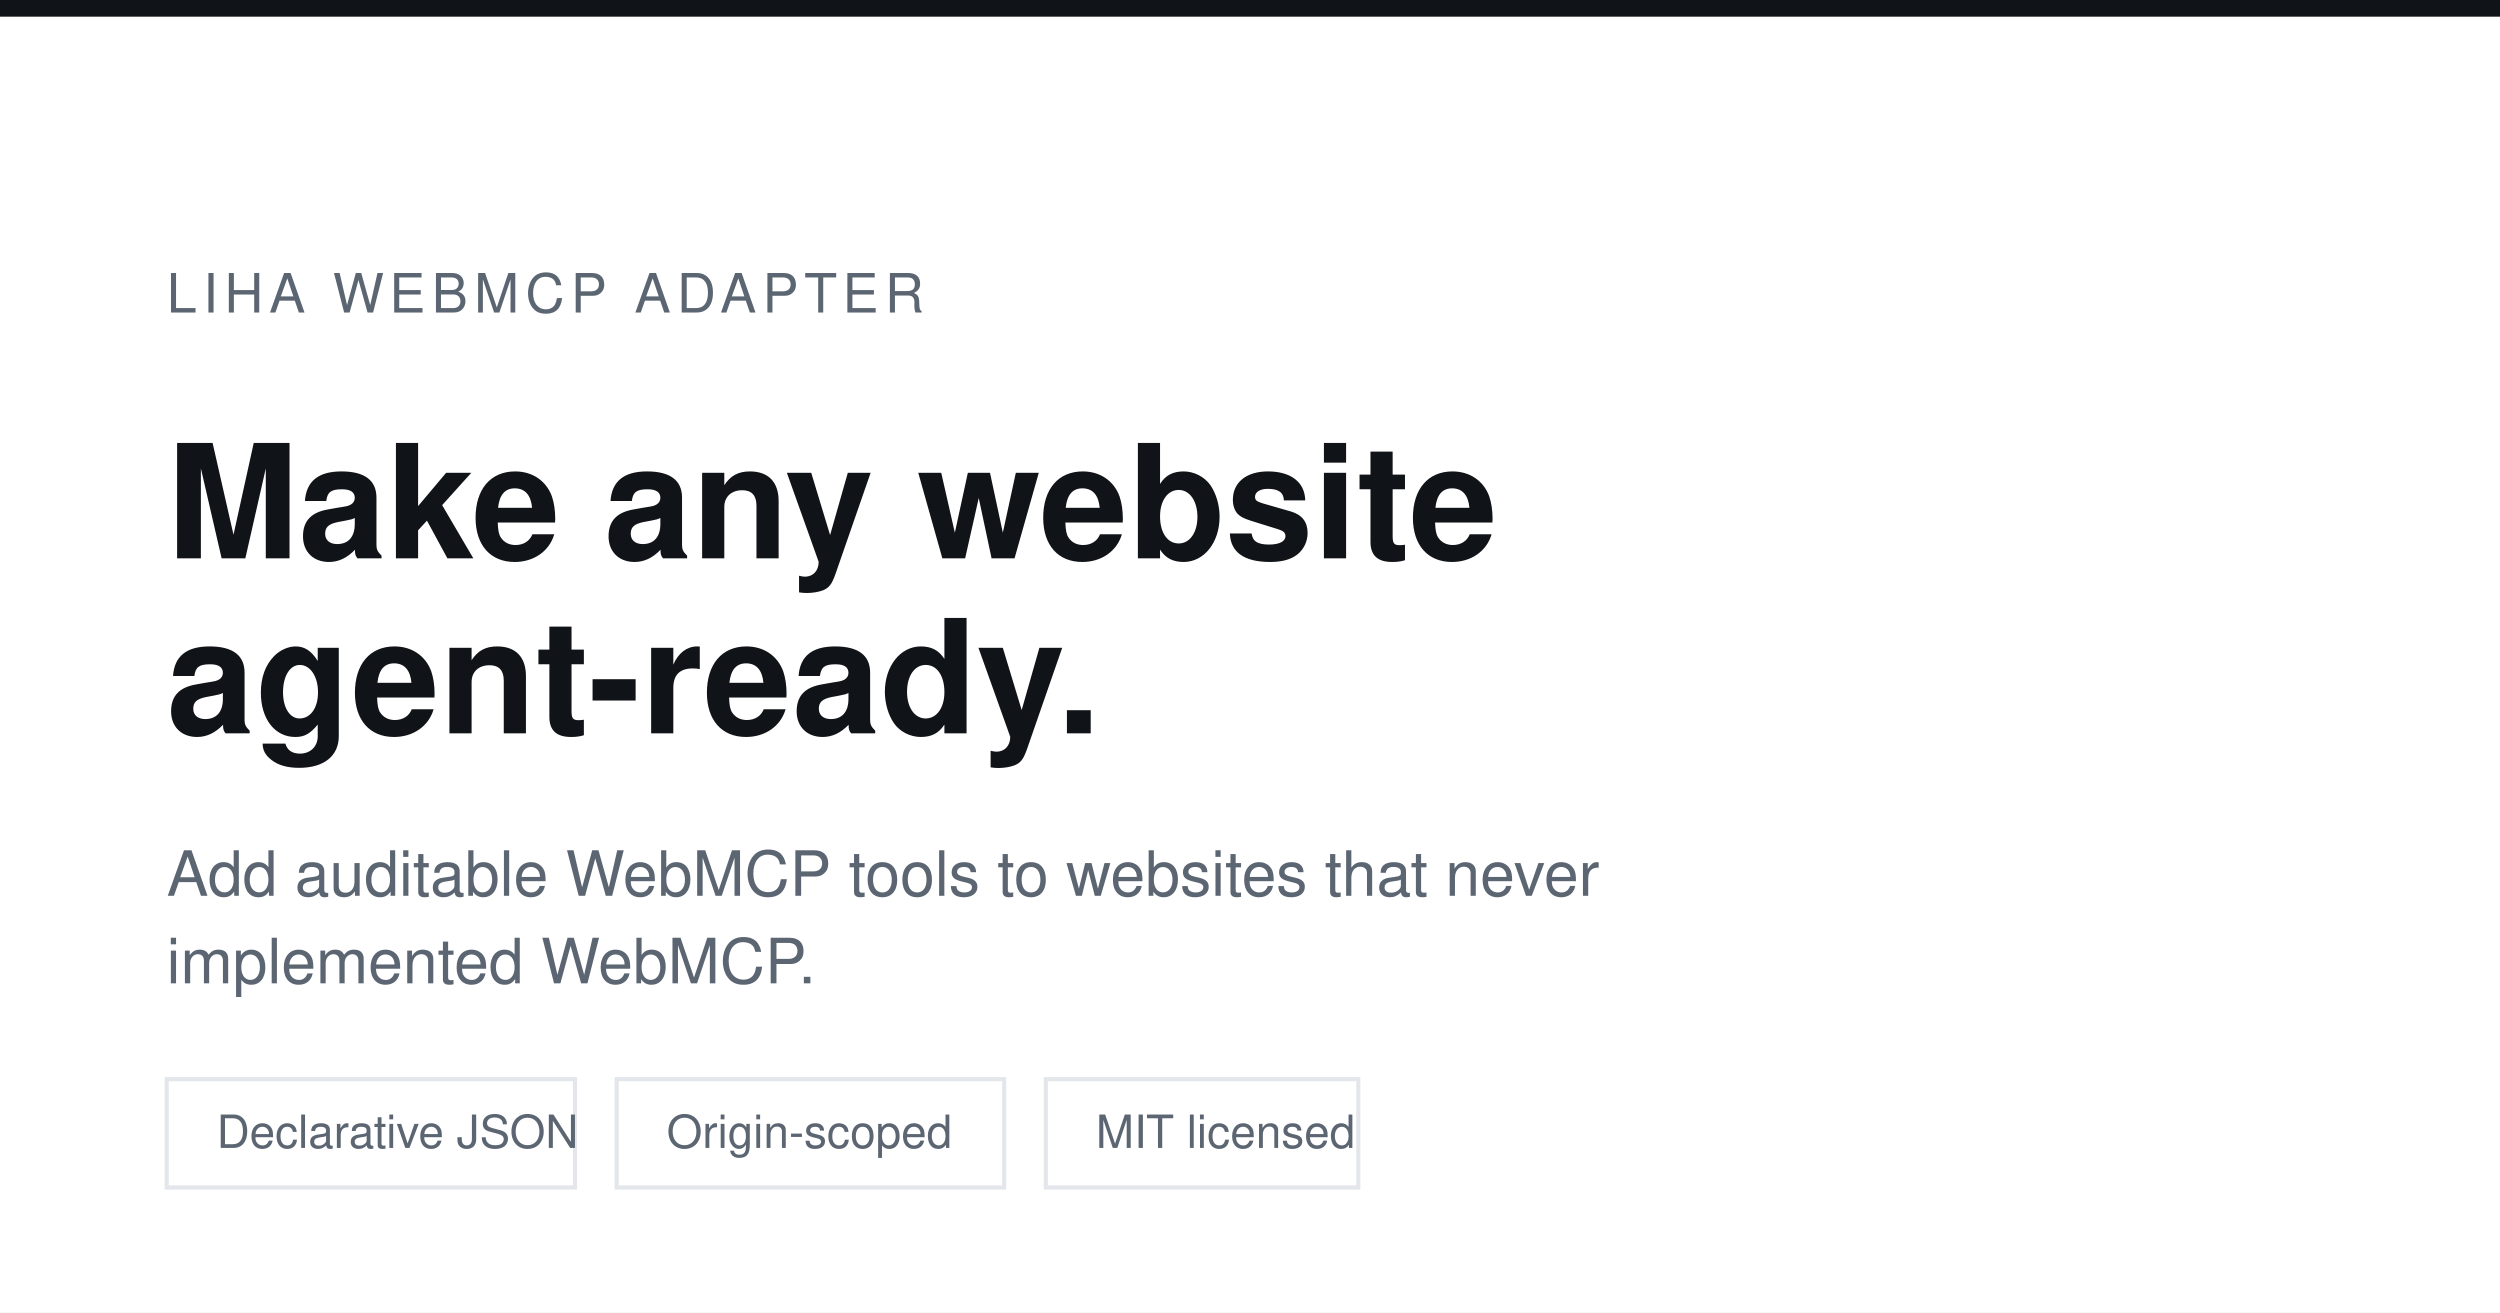
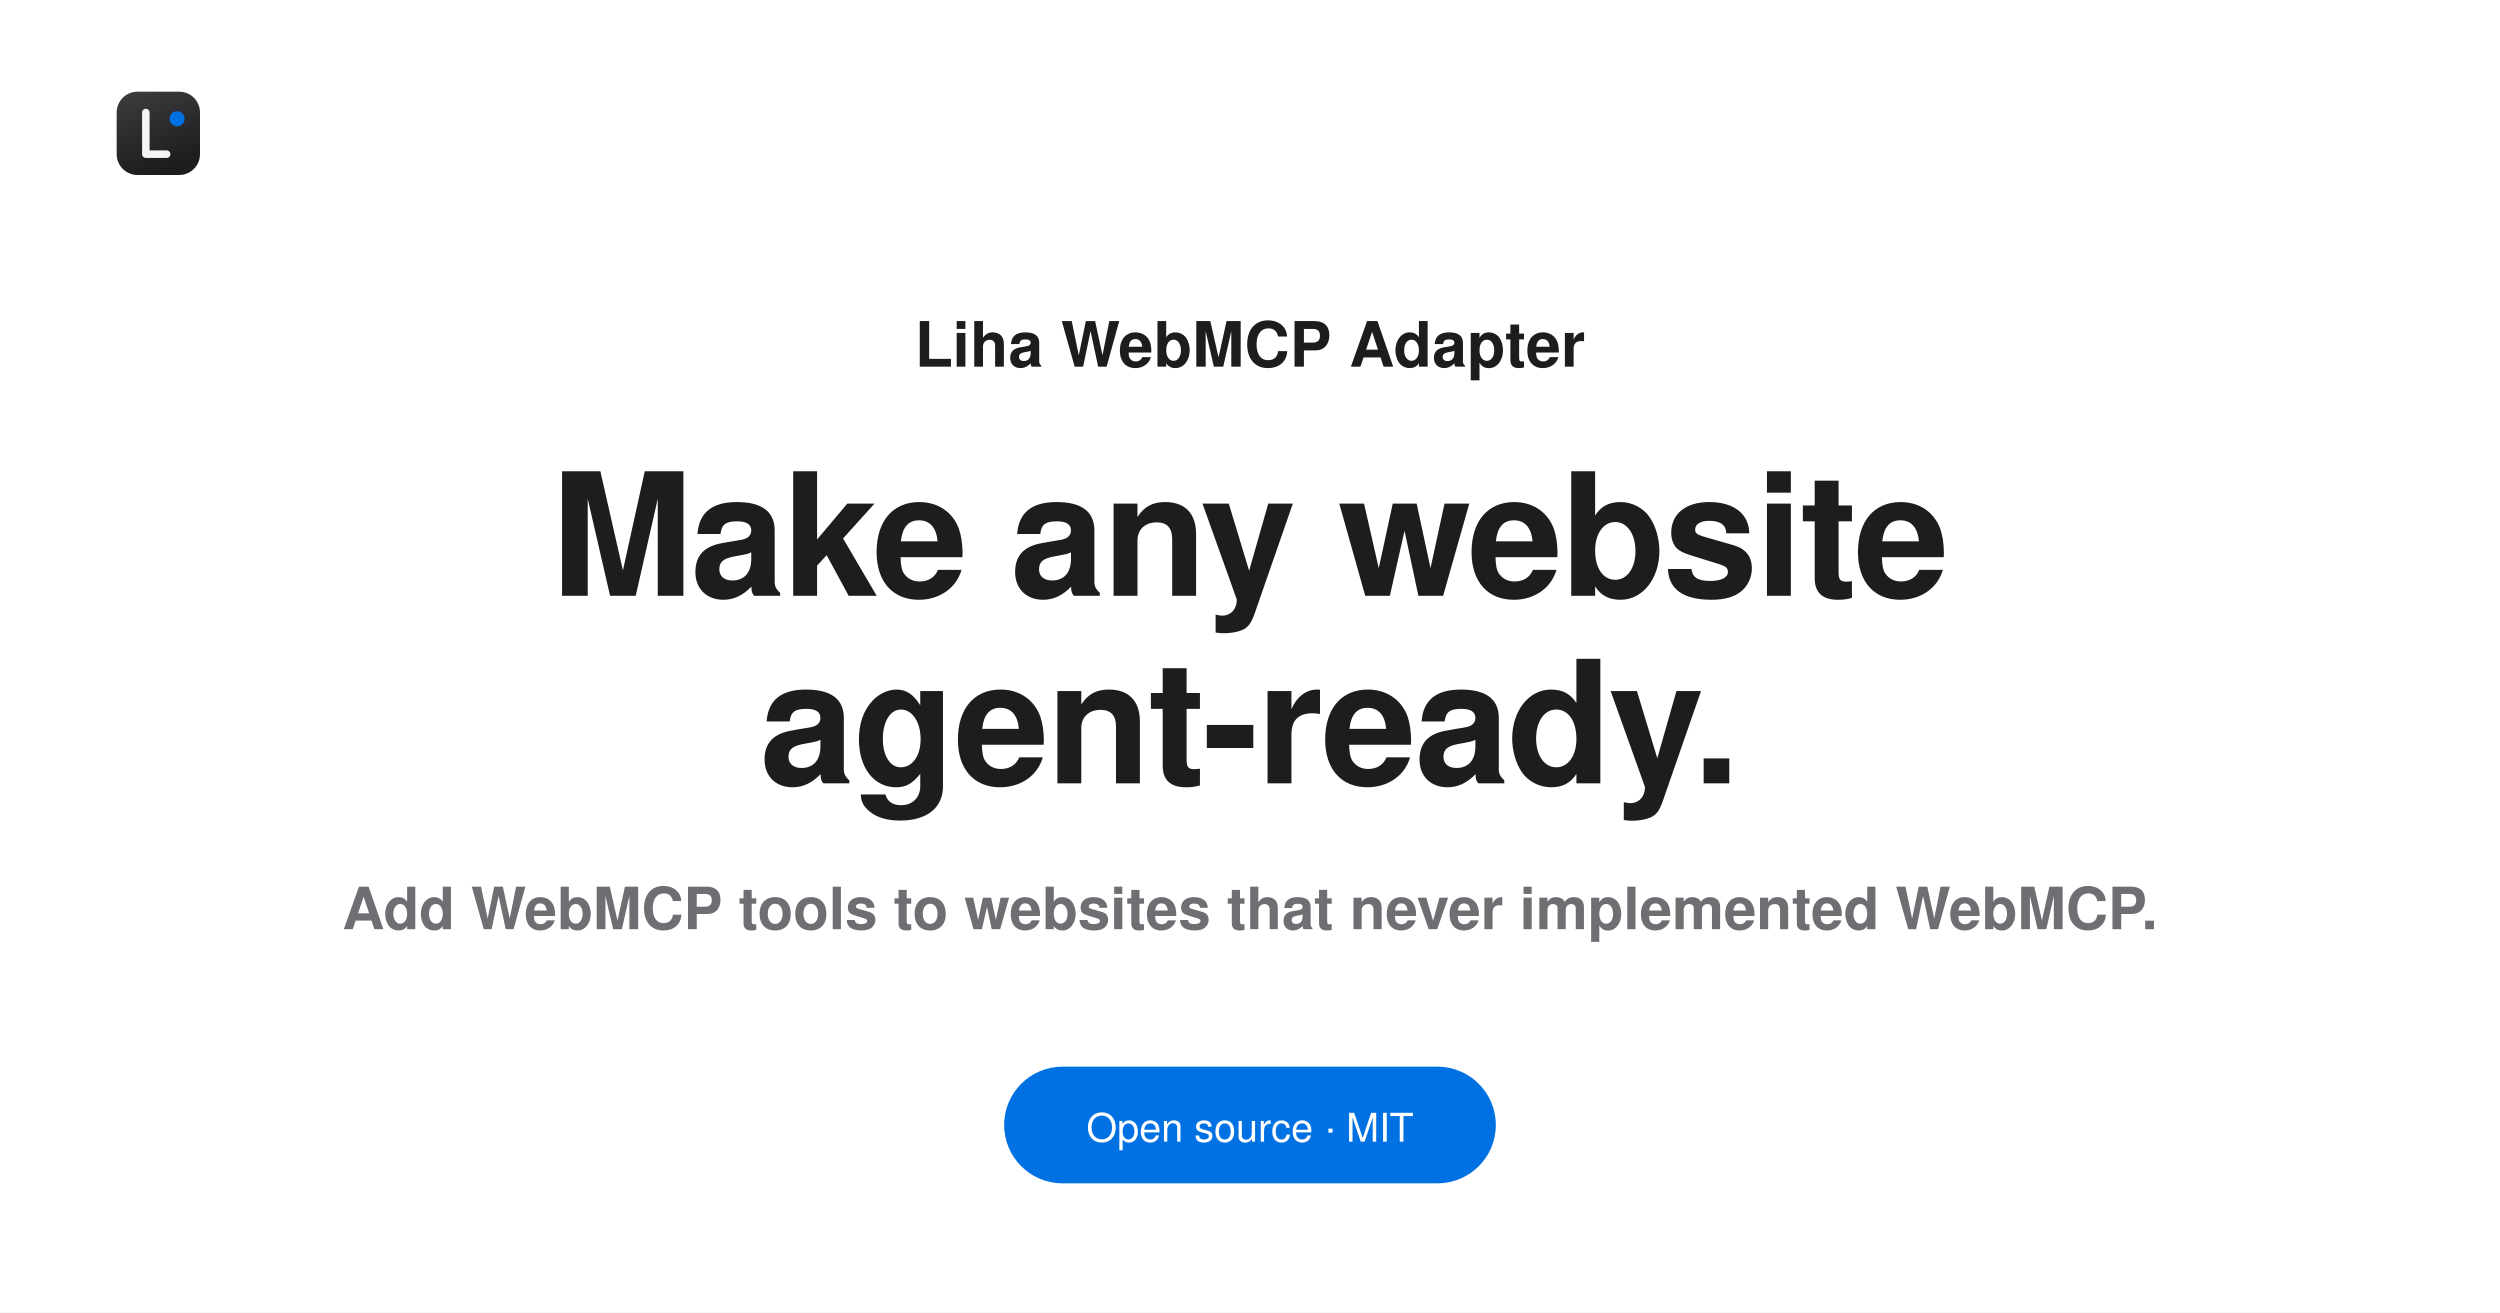
<svg xmlns="http://www.w3.org/2000/svg" width="1200" height="630" viewBox="0 0 1200 630" role="img" aria-label="Liha WebMCP Adapter — Make any website agent-ready">
+   <defs>
+     <linearGradient id="mark" x1="0" y1="0" x2="0.35" y2="1">
+       <stop offset="0%" stop-color="#3d3d40" />
+       <stop offset="100%" stop-color="#1d1d1f" />
+     </linearGradient>
+   </defs>
  <rect width="1200" height="630" fill="#ffffff" />
-   <rect x="0" y="0" width="1200" height="8" fill="#101317" />
-   <g font-family="ui-sans-serif, system-ui, -apple-system, Segoe UI, Helvetica, Arial, sans-serif">
-     <text x="80" y="150" font-size="26" letter-spacing="3" fill="#5c6672">LIHA WEBMCP ADAPTER</text>
-     <text x="80" y="268" font-size="76" font-weight="700" fill="#101317">Make any website</text>
-     <text x="80" y="352" font-size="76" font-weight="700" fill="#101317">agent-ready.</text>
-     <text x="80" y="430" font-size="30" fill="#5c6672">Add auditable WebMCP tools to websites that never</text>
-     <text x="80" y="472" font-size="30" fill="#5c6672">implemented WebMCP.</text>
-     <g font-size="22" fill="#5c6672">
-       <rect x="80" y="518" width="196" height="52" fill="none" stroke="#e3e6ea" stroke-width="2" />
-       <text x="104" y="551">Declarative JSON</text>
-       <rect x="296" y="518" width="186" height="52" fill="none" stroke="#e3e6ea" stroke-width="2" />
-       <text x="320" y="551">Origin-scoped</text>
-       <rect x="502" y="518" width="150" height="52" fill="none" stroke="#e3e6ea" stroke-width="2" />
-       <text x="526" y="551">MIT licensed</text>
+   <g font-family="-apple-system, BlinkMacSystemFont, SF Pro Text, Helvetica Neue, Helvetica, Arial, sans-serif" text-anchor="middle">
+     <text x="600" y="176" font-size="30" font-weight="600" fill="#1d1d1f" letter-spacing="0.1">Liha WebMCP Adapter</text>
+     <text x="600" y="286" font-size="82" font-weight="600" fill="#1d1d1f" letter-spacing="-1.2">Make any website</text>
+     <text x="600" y="376" font-size="82" font-weight="600" fill="#1d1d1f" letter-spacing="-1.2">agent-ready.</text>
+     <text x="600" y="446" font-size="28" font-weight="600" fill="#6e6e73">Add WebMCP tools to websites that never implemented WebMCP.</text>
+     <g transform="translate(600 512)">
+       <rect x="-118" y="0" width="236" height="56" rx="28" fill="#0071e3" />
+       <text x="0" y="36" font-size="19" fill="#ffffff">Open source · MIT</text>
    </g>
  </g>
+   <g transform="translate(56 44)">
+     <rect width="40" height="40" rx="10" fill="url(#mark)" />
+     <path d="M14 10v20M14 30h10" stroke="#f5f5f7" stroke-width="3.6" stroke-linecap="round" stroke-linejoin="round" fill="none" />
+     <circle cx="29" cy="13" r="3.6" fill="#0071e3" />
+   </g>
</svg>
